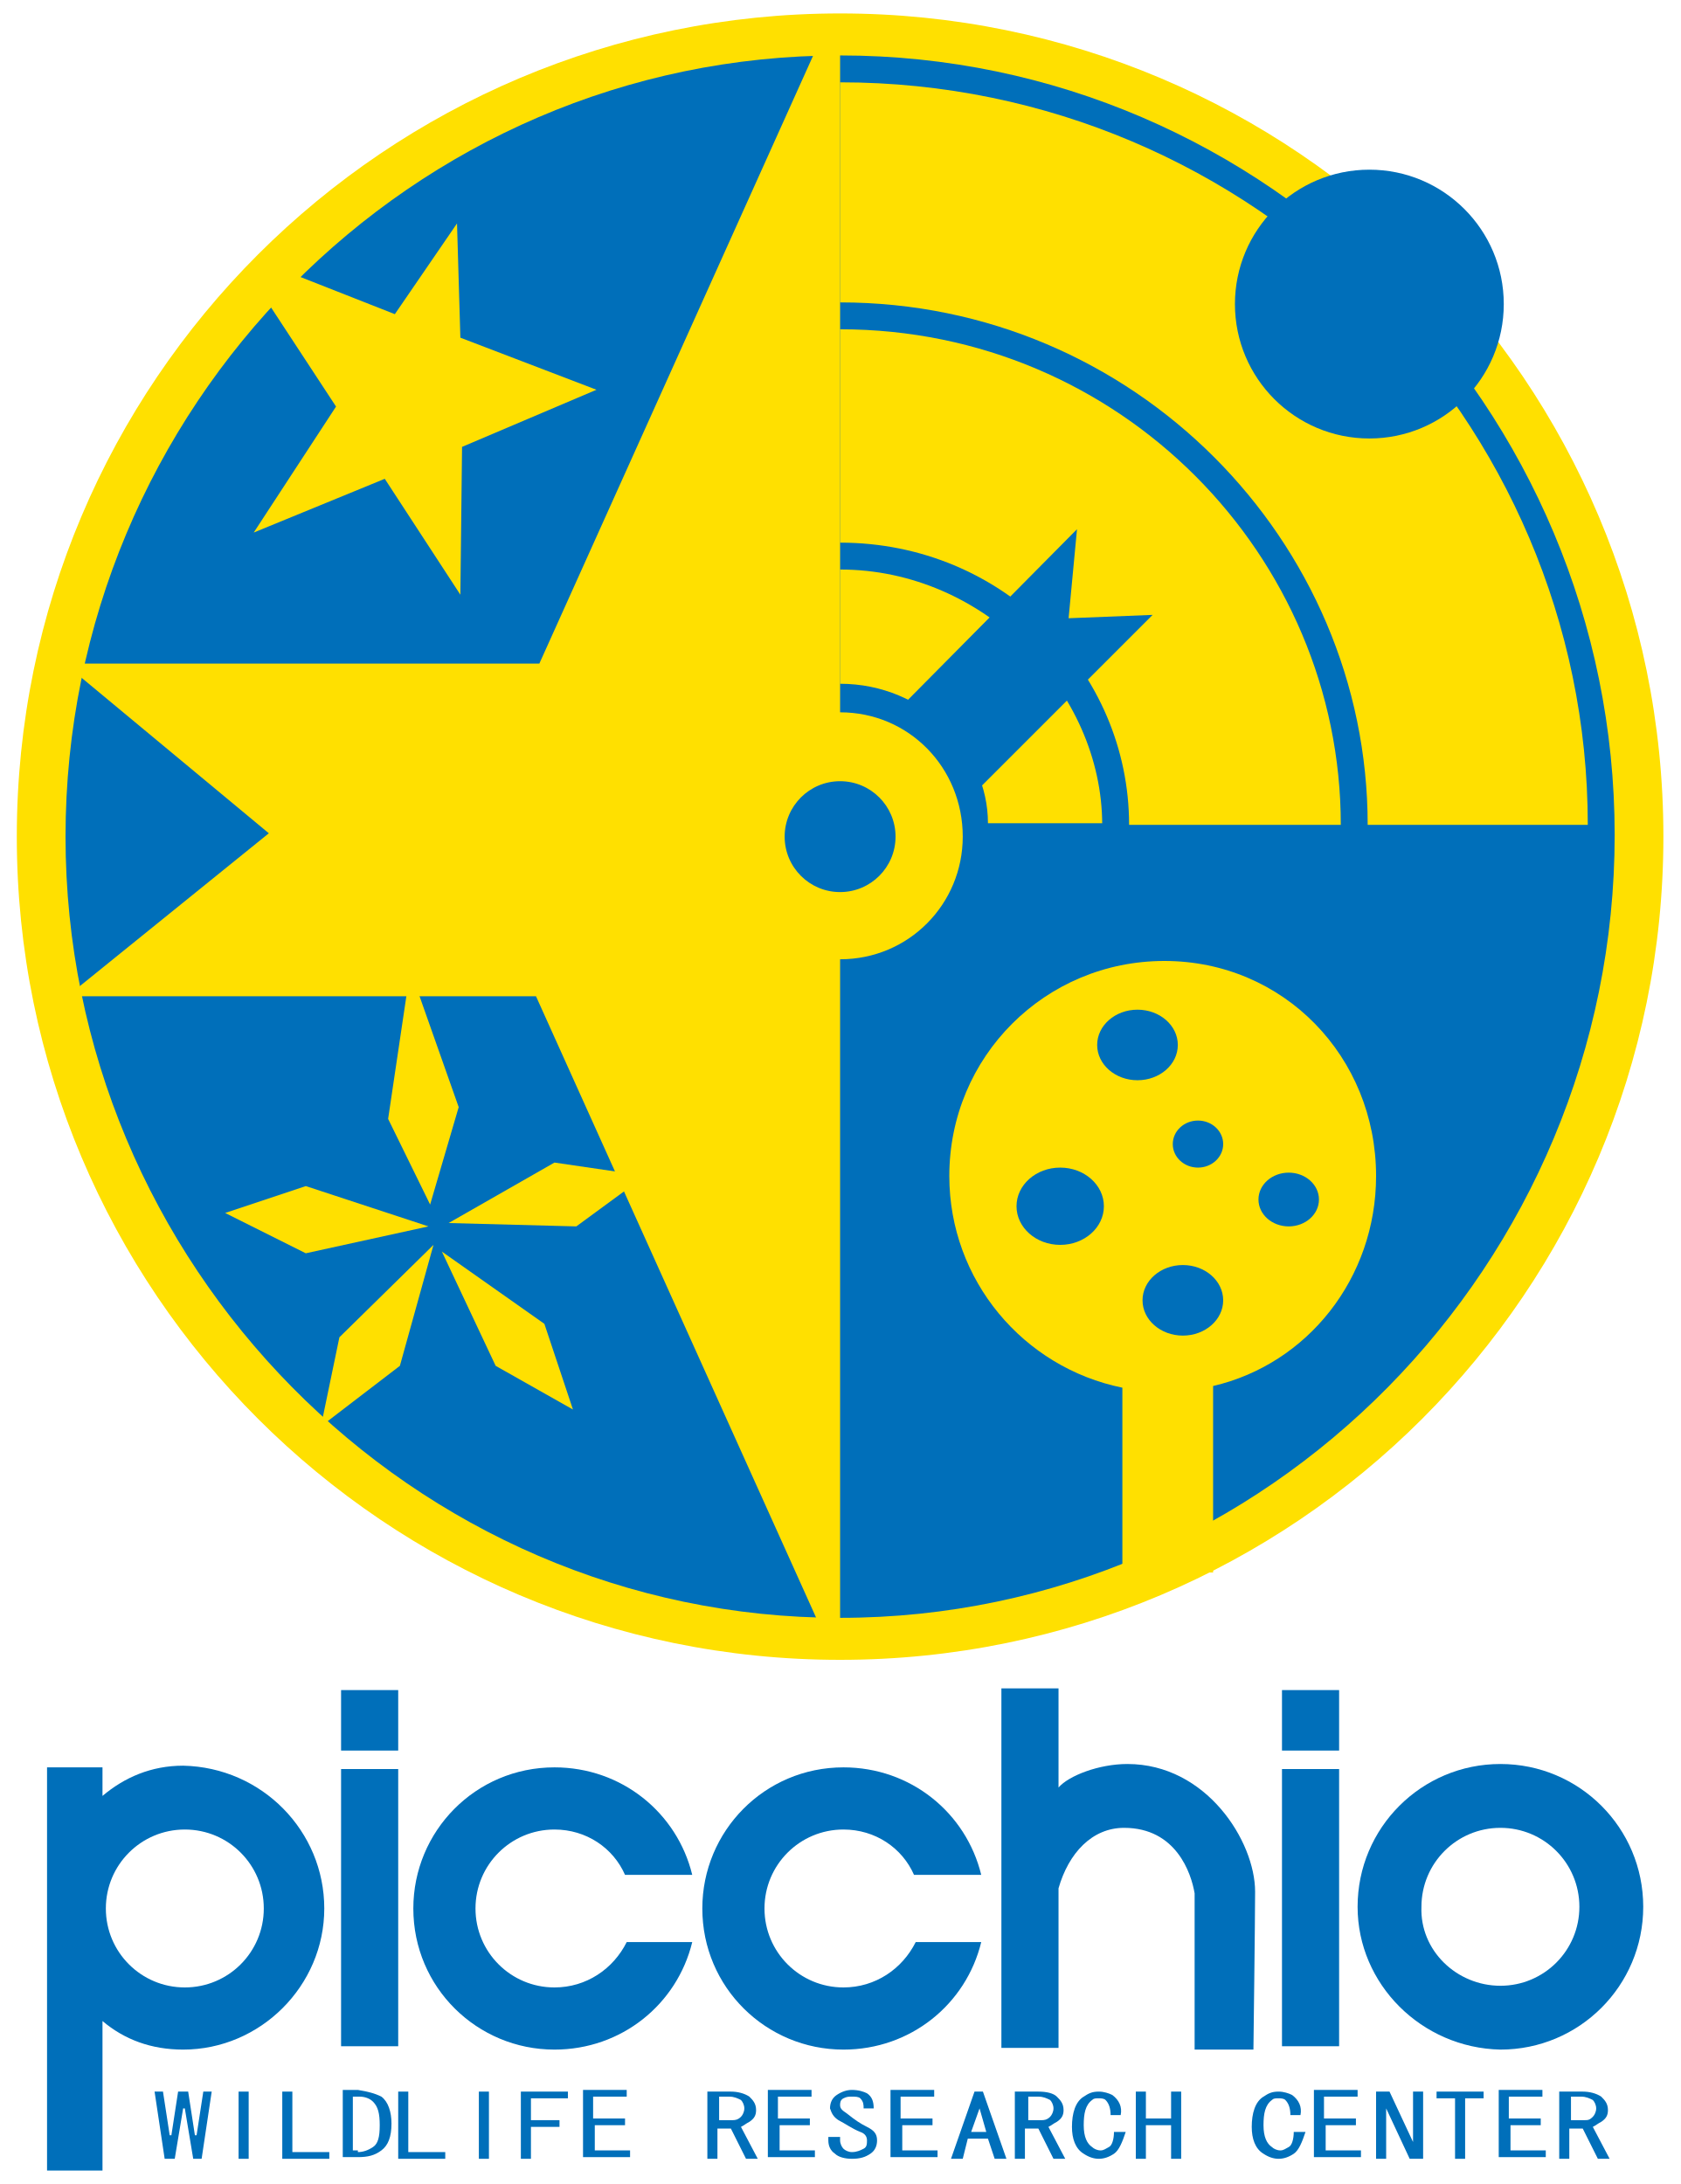
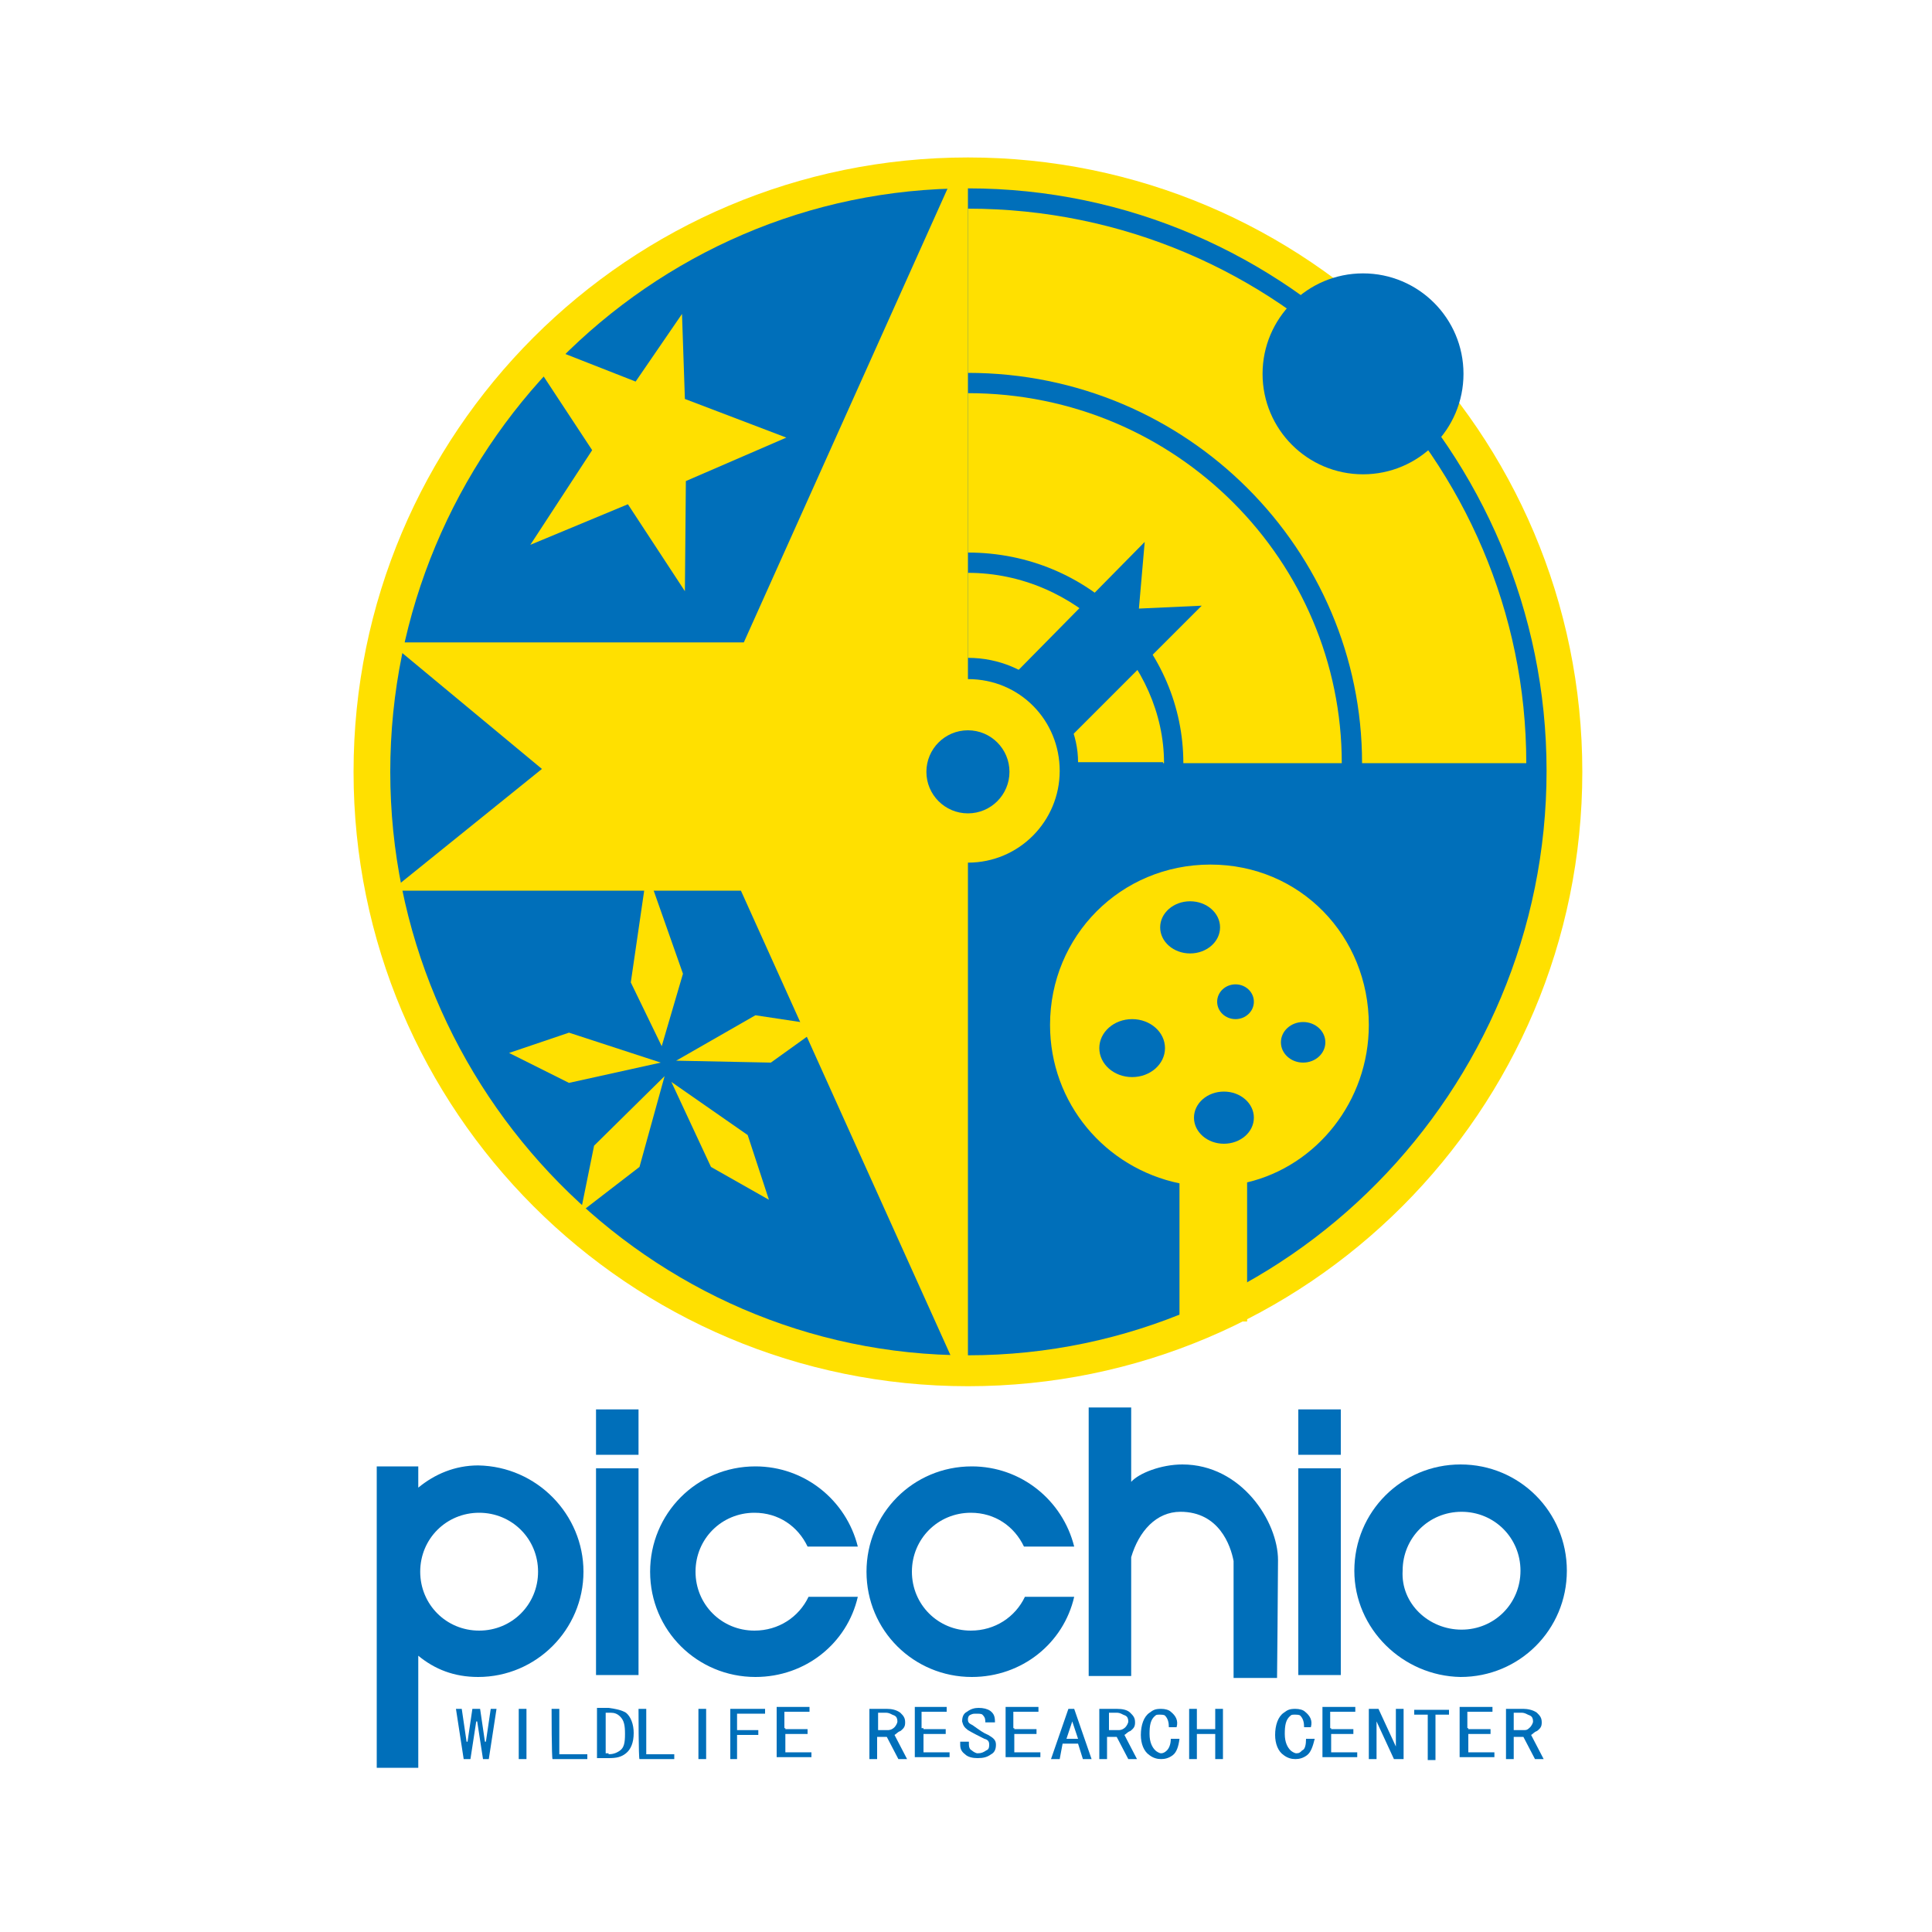
- <svg xmlns="http://www.w3.org/2000/svg" version="1.1" id="レイヤー_1" x="0px" y="0px" viewBox="0 0 100 130" style="enable-background:new 0 0 100 130;" xml:space="preserve">
+ <svg xmlns="http://www.w3.org/2000/svg" version="1.1" id="レイヤー_1" x="0px" y="0px" viewBox="0 0 200 200" style="enable-background:new 0 0 200 200;" xml:space="preserve">
  <style type="text/css">
	.st0{fill:#FFE000;}
	.st1{fill:#006FBA;}
</style>
  <g>
-     <circle class="st0" cx="50" cy="49.8" r="49" />
-     <path class="st1" d="M50,96.3c25.5,0,46.1-21.1,46.1-46.6C96.1,24.3,75.5,3.3,50,3.3S3.9,24.3,3.9,49.8C3.9,75.2,24.5,96.3,50,96.3   z" />
-     <polygon class="st0" points="24.2,59.2 23.1,66.6 25.6,71.7 27.3,65.9 24.9,59.1  " />
-     <polygon class="st0" points="26.7,72.8 33,69.2 37.1,69.8 37.3,70.8 34.3,73  " />
-     <polygon class="st0" points="26.3,74.5 29.5,81.3 34.1,83.9 32.4,78.8  " />
-     <polygon class="st0" points="19.1,84.9 20.2,79.6 25.8,74.1 23.8,81.3  " />
-     <polygon class="st0" points="25.5,73 18.2,70.6 13.4,72.2 18.2,74.6  " />
-     <path class="st0" d="M50,42.4L50,42.4V2.3l-1.4,0.2l-0.2,0.8L32.1,39.5H4.7l-0.5,0.3l11.8,9.8L4.5,58.9l0.1,0.4h27.3l17.4,38.6H50   V57.1l0,0c4.1,0,7.3-3.3,7.3-7.3C57.3,45.7,54.1,42.4,50,42.4z" />
-     <polygon class="st0" points="16,18.1 20,24.2 15.1,31.7 22.9,28.5 27.4,35.4 27.5,26.6 35.5,23.2 27.4,20.1 27.2,13.3 23.5,18.7    17.4,16.3  " />
-     <path class="st0" d="M81.9,70c0-7.1-5.5-12.8-12.6-12.8c-7.1,0-12.8,5.7-12.8,12.8c0,6.2,4.4,11.4,10.3,12.6v11h5.4V82.5   C77.8,81.2,81.9,76.1,81.9,70z" />
-     <path class="st0" d="M65.6,49.1c0-7.9-7-15.2-15.6-15.2v6.8c5,0,8.8,4,8.8,8.3H65.6z" />
-     <path class="st0" d="M50,19.6c16.7,0,29.8,13.5,29.8,29.5H67.2c0-9.1-7.5-16.8-17.2-16.8V19.6z" />
-     <path class="st0" d="M50,18c17.5,0,31.4,14.2,31.4,31.1h13.1C94.5,25,74.7,4.9,50,4.9V18z" />
-     <circle class="st1" cx="81.5" cy="18.1" r="8" />
-     <ellipse class="st1" cx="70.4" cy="77.4" rx="2.4" ry="2.1" />
-     <ellipse class="st1" cx="67.7" cy="62.2" rx="2.4" ry="2.1" />
-     <ellipse class="st1" cx="63.1" cy="71.8" rx="2.6" ry="2.3" />
-     <ellipse class="st1" cx="71.3" cy="68.1" rx="1.5" ry="1.4" />
-     <ellipse class="st1" cx="76.7" cy="71.4" rx="1.8" ry="1.6" />
-     <polygon class="st1" points="53.7,42 64.1,31.5 63.6,36.8 68.6,36.6 58.1,47.1  " />
-     <circle class="st1" cx="50" cy="49.8" r="3.3" />
-     <path class="st1" d="M19.3,113.6c0,4.6-3.8,8.4-8.4,8.4c-1.9,0-3.5-0.6-4.8-1.7v8.9H2.8v-24h3.3v1.7c1.3-1.1,2.9-1.8,4.8-1.8   C15.6,105.2,19.3,109,19.3,113.6z M11,118.3c2.6,0,4.7-2.1,4.7-4.7c0-2.6-2.1-4.7-4.7-4.7c-2.6,0-4.7,2.1-4.7,4.7   C6.3,116.2,8.4,118.3,11,118.3z" />
-     <path class="st1" d="M80.8,113.5c0-4.7,3.8-8.5,8.5-8.5c4.7,0,8.5,3.8,8.5,8.5c0,4.7-3.8,8.5-8.5,8.5   C84.6,121.9,80.8,118.1,80.8,113.5z M89.3,118.2c2.6,0,4.7-2.1,4.7-4.7c0-2.6-2.1-4.7-4.7-4.7c-2.6,0-4.7,2.1-4.7,4.7   C84.5,116.1,86.7,118.2,89.3,118.2z" />
-     <rect x="20.3" y="105.3" class="st1" width="3.4" height="16.5" />
-     <rect x="20.3" y="100.6" class="st1" width="3.4" height="3.6" />
-     <rect x="76.3" y="105.3" class="st1" width="3.4" height="16.5" />
-     <rect x="76.3" y="100.6" class="st1" width="3.4" height="3.6" />
-     <path class="st1" d="M37.3,115.6c-0.8,1.6-2.4,2.7-4.3,2.7c-2.6,0-4.7-2.1-4.7-4.7c0-2.6,2.1-4.7,4.7-4.7c1.9,0,3.5,1.1,4.2,2.7h4   c-0.9-3.7-4.2-6.4-8.2-6.4c-4.7,0-8.4,3.8-8.4,8.4c0,4.7,3.8,8.4,8.4,8.4c4,0,7.3-2.7,8.2-6.4H37.3z" />
-     <path class="st1" d="M54.5,115.6c-0.8,1.6-2.4,2.7-4.3,2.7c-2.6,0-4.7-2.1-4.7-4.7c0-2.6,2.1-4.7,4.7-4.7c1.9,0,3.5,1.1,4.2,2.7h4   c-0.9-3.7-4.2-6.4-8.2-6.4c-4.7,0-8.4,3.8-8.4,8.4c0,4.7,3.8,8.4,8.4,8.4c4,0,7.3-2.7,8.2-6.4H54.5z" />
-     <path class="st1" d="M67.1,105c-1.7,0-3.5,0.7-4.1,1.4v-5.9h-3.4v21.4H63v-9.5c0.6-2.1,2-3.6,3.9-3.6c3.1,0,4,2.7,4.2,3.9v9.3h3.5   c0,0,0.1-7.8,0.1-9.4C74.7,109.6,71.8,105,67.1,105z" />
-     <path class="st1" d="M9.2,124.5h0.5l0.4,2.6h0.1l0.4-2.6h0.6l0.4,2.6h0.1l0.4-2.6h0.5l-0.6,4h-0.5l-0.5-3h-0.1l-0.5,3H9.8   L9.2,124.5z" />
-     <path class="st1" d="M14.8,124.5v4h-0.6v-4H14.8z" />
-     <path class="st1" d="M16.8,124.5h0.6v3.6h2.2v0.4h-2.8V124.5z" />
-     <path class="st1" d="M22.7,124.8c0.4,0.3,0.6,0.9,0.6,1.6c0,0.8-0.2,1.3-0.6,1.6c-0.4,0.3-0.8,0.4-1.4,0.4h-0.9v-4h0.9   C21.9,124.5,22.3,124.6,22.7,124.8z M21.3,128.1c0.3,0,0.6-0.1,0.9-0.3c0.3-0.2,0.4-0.6,0.4-1.3c0-0.7-0.1-1.1-0.4-1.4   c-0.2-0.2-0.5-0.3-0.8-0.3H21v3.2H21.3z" />
-     <path class="st1" d="M23.7,124.5h0.6v3.6h2.2v0.4h-2.8V124.5z" />
-     <path class="st1" d="M29.1,124.5v4h-0.6v-4H29.1z" />
-     <path class="st1" d="M31,128.5v-4h2.8v0.4h-2.2v1.3h1.7v0.4h-1.7v1.9H31z" />
-     <path class="st1" d="M35.4,126.1h1.8v0.4h-1.8v1.5h2.1v0.4h-2.8v-4h2.6v0.4h-2V126.1z" />
-     <path class="st1" d="M44.6,124.8c0.2,0.2,0.4,0.4,0.4,0.8c0,0.3-0.1,0.5-0.4,0.7c-0.2,0.1-0.3,0.2-0.5,0.3l1,1.9h-0.7l-0.9-1.8   h-0.8v1.8h-0.6v-4h1.4C43.9,124.5,44.3,124.6,44.6,124.8z M44.1,126c0.1-0.1,0.2-0.3,0.2-0.5c0-0.2-0.1-0.4-0.2-0.5   c-0.2-0.1-0.4-0.2-0.7-0.2h-0.6v1.4h0.8C43.7,126.2,43.9,126.2,44.1,126z" />
-     <path class="st1" d="M46.4,126.1h1.8v0.4h-1.8v1.5h2.1v0.4h-2.8v-4h2.6v0.4h-2V126.1z" />
-     <path class="st1" d="M51.6,126.6c0.4,0.2,0.6,0.4,0.6,0.8c0,0.3-0.1,0.6-0.4,0.8c-0.3,0.2-0.6,0.3-1.1,0.3c-0.4,0-0.8-0.1-1-0.3   c-0.3-0.2-0.4-0.5-0.4-0.8v-0.2H50v0.2c0,0.2,0.1,0.4,0.2,0.5c0.1,0.1,0.3,0.2,0.5,0.2c0.3,0,0.5-0.1,0.7-0.2   c0.2-0.1,0.2-0.3,0.2-0.5c0-0.2-0.1-0.4-0.4-0.5c-0.5-0.2-0.9-0.5-1.3-0.7c-0.3-0.2-0.4-0.4-0.5-0.7c0-0.3,0.1-0.6,0.4-0.8   c0.3-0.2,0.6-0.3,0.9-0.3c0.4,0,0.7,0.1,0.9,0.2c0.3,0.2,0.4,0.5,0.4,0.9h-0.6c0-0.2,0-0.4-0.2-0.6c-0.1-0.1-0.3-0.1-0.5-0.1   c-0.2,0-0.3,0-0.5,0.1c-0.2,0.1-0.2,0.3-0.2,0.4c0,0.2,0.1,0.3,0.4,0.5C50.9,126.2,51.2,126.4,51.6,126.6z" />
-     <path class="st1" d="M53.7,126.1h1.8v0.4h-1.8v1.5h2.1v0.4h-2.8v-4h2.6v0.4h-2V126.1z" />
-     <path class="st1" d="M57.3,128.5h-0.7l1.4-4h0.5l1.4,4h-0.7l-0.4-1.2h-1.2L57.3,128.5z M58.3,125.5L58.3,125.5l-0.5,1.4h0.9   L58.3,125.5z" />
-     <path class="st1" d="M62.9,124.8c0.2,0.2,0.4,0.4,0.4,0.8c0,0.3-0.1,0.5-0.4,0.7c-0.2,0.1-0.3,0.2-0.5,0.3l1,1.9h-0.7l-0.9-1.8   h-0.8v1.8h-0.6v-4h1.4C62.3,124.5,62.7,124.6,62.9,124.8z M62.5,126c0.1-0.1,0.2-0.3,0.2-0.5c0-0.2-0.1-0.4-0.2-0.5   c-0.2-0.1-0.4-0.2-0.7-0.2h-0.6v1.4h0.8C62.1,126.2,62.3,126.2,62.5,126z" />
-     <path class="st1" d="M66.3,128.2c-0.3,0.2-0.6,0.3-0.9,0.3c-0.3,0-0.6-0.1-0.9-0.3c-0.5-0.3-0.7-0.9-0.7-1.6c0-0.8,0.2-1.5,0.7-1.8   c0.3-0.2,0.5-0.3,0.9-0.3c0.3,0,0.6,0.1,0.8,0.2c0.4,0.3,0.6,0.7,0.5,1.2h-0.6c0-0.4-0.1-0.7-0.3-0.9c-0.1-0.1-0.3-0.1-0.4-0.1   c-0.2,0-0.3,0-0.4,0.1c-0.4,0.3-0.5,0.8-0.5,1.5c0,0.7,0.2,1.1,0.5,1.3c0.1,0.1,0.3,0.2,0.5,0.2c0.2,0,0.3-0.1,0.5-0.2   c0.2-0.1,0.3-0.5,0.3-0.9h0.7C66.8,127.5,66.6,128,66.3,128.2z" />
-     <path class="st1" d="M67.6,128.5v-4h0.6v1.6h1.5v-1.6h0.6v4h-0.6v-1v-1h-1.5v2H67.6z" />
-     <path class="st1" d="M77,128.2c-0.3,0.2-0.6,0.3-0.9,0.3c-0.3,0-0.6-0.1-0.9-0.3c-0.5-0.3-0.7-0.9-0.7-1.6c0-0.8,0.2-1.5,0.7-1.8   c0.3-0.2,0.5-0.3,0.9-0.3c0.3,0,0.6,0.1,0.8,0.2c0.4,0.3,0.6,0.7,0.5,1.2h-0.6c0-0.4-0.1-0.7-0.3-0.9c-0.1-0.1-0.3-0.1-0.4-0.1   c-0.2,0-0.3,0-0.4,0.1c-0.4,0.3-0.5,0.8-0.5,1.5c0,0.7,0.2,1.1,0.5,1.3c0.1,0.1,0.3,0.2,0.5,0.2c0.2,0,0.3-0.1,0.5-0.2   c0.2-0.1,0.3-0.5,0.3-0.9h0.7C77.5,127.5,77.3,128,77,128.2z" />
-     <path class="st1" d="M78.9,126.1h1.8v0.4h-1.8v1.5h2.1v0.4h-2.8v-4h2.6v0.4h-2V126.1z" />
-     <path class="st1" d="M84.7,124.5v4h-0.8l-1.4-3h0v3h-0.6v-4h0.8l1.4,3h0v-3H84.7z" />
-     <path class="st1" d="M86.6,128.5v-1.8v-1.8h-1.1v-0.4h2.8v0.4h-1.1v3.6H86.6z" />
-     <path class="st1" d="M89.9,126.1h1.8v0.4h-1.8v1.5H92v0.4h-2.8v-4h2.6v0.4h-2V126.1z" />
-     <path class="st1" d="M95.3,124.8c0.2,0.2,0.4,0.4,0.4,0.8c0,0.3-0.1,0.5-0.4,0.7c-0.2,0.1-0.3,0.2-0.5,0.3l1,1.9h-0.7l-0.9-1.8   h-0.8v1.8h-0.6v-4h1.4C94.6,124.5,95,124.6,95.3,124.8z M94.8,126c0.1-0.1,0.2-0.3,0.2-0.5c0-0.2-0.1-0.4-0.2-0.5   c-0.2-0.1-0.4-0.2-0.7-0.2h-0.6v1.4h0.8C94.5,126.2,94.6,126.2,94.8,126z" />
+     <circle class="st0" cx="100.2" cy="79.9" r="63.6" />
+     <path class="st1" d="M100.2,140.3c33.1,0,59.9-27.4,59.9-60.5c0-33-26.8-60.3-59.9-60.3S40.4,46.8,40.4,79.9   C40.4,112.9,67.1,140.3,100.2,140.3z" />
+     <polygon class="st0" points="66.7,92.1 65.3,101.7 68.5,108.3 70.7,100.8 67.6,92  " />
+     <polygon class="st0" points="70,109.8 78.2,105.1 83.5,105.9 83.7,107.2 79.8,110  " />
+     <polygon class="st0" points="69.5,112 73.6,120.8 79.6,124.2 77.4,117.5  " />
+     <polygon class="st0" points="60.1,125.5 61.5,118.6 68.8,111.4 66.2,120.8  " />
+     <polygon class="st0" points="68.4,110 58.9,106.9 52.7,109 58.9,112.1  " />
+     <path class="st0" d="M100.2,70.3L100.2,70.3V18.2l-1.8,0.3l-0.3,1L77,66.5H41.4l-0.6,0.4l15.3,12.7L41.1,91.7l0.1,0.5h35.5   l22.6,50.1h0.9v-53l0,0c5.3,0,9.5-4.3,9.5-9.5C109.7,74.6,105.6,70.3,100.2,70.3z" />
+     <polygon class="st0" points="56.1,38.7 61.3,46.6 54.9,56.4 65,52.2 70.9,61.2 71,49.8 81.4,45.3 70.9,41.3 70.6,32.5 65.8,39.5    57.9,36.4  " />
+     <path class="st0" d="M141.7,106.1c0-9.2-7.1-16.6-16.4-16.6s-16.6,7.4-16.6,16.6c0,8.1,5.7,14.8,13.4,16.4v14.3h7v-14.4   C136.3,120.7,141.7,114,141.7,106.1z" />
+     <path class="st0" d="M120.5,79c0-10.3-9.1-19.7-20.3-19.7v8.8c6.5,0,11.4,5.2,11.4,10.8h8.8V79z" />
+     <path class="st0" d="M100.2,40.7c21.7,0,38.7,17.5,38.7,38.3h-16.4c0-11.8-9.7-21.8-22.3-21.8C100.2,57.2,100.2,40.7,100.2,40.7z" />
+     <path class="st0" d="M100.2,38.6C123,38.6,141,57,141,79h17c0-31.3-25.7-57.4-57.8-57.4V38.6z" />
+     <circle class="st1" cx="141.1" cy="38.7" r="10.4" />
+     <ellipse class="st1" cx="126.7" cy="115.7" rx="3.1" ry="2.7" />
+     <ellipse class="st1" cx="123.2" cy="96" rx="3.1" ry="2.7" />
+     <ellipse class="st1" cx="117.2" cy="108.5" rx="3.4" ry="3" />
+     <ellipse class="st1" cx="127.9" cy="103.7" rx="1.9" ry="1.8" />
+     <ellipse class="st1" cx="134.9" cy="107.9" rx="2.3" ry="2.1" />
+     <polygon class="st1" points="105,69.8 118.5,56.1 117.9,63 124.4,62.7 110.7,76.4  " />
+     <circle class="st1" cx="100.2" cy="79.9" r="4.3" />
+     <path class="st1" d="M60.4,162.7c0,6-4.9,10.9-10.9,10.9c-2.5,0-4.5-0.8-6.2-2.2V183h-4.3v-31.2h4.3v2.2c1.7-1.4,3.8-2.3,6.2-2.3   C55.6,151.8,60.4,156.8,60.4,162.7z M49.6,168.8c3.4,0,6.1-2.7,6.1-6.1c0-3.4-2.7-6.1-6.1-6.1c-3.4,0-6.1,2.7-6.1,6.1   S46.2,168.8,49.6,168.8z" />
+     <path class="st1" d="M140.2,162.6c0-6.1,4.9-11,11-11c6.1,0,11,4.9,11,11s-4.9,11-11,11C145.2,173.5,140.2,168.6,140.2,162.6z    M151.3,168.7c3.4,0,6.1-2.7,6.1-6.1s-2.7-6.1-6.1-6.1c-3.4,0-6.1,2.7-6.1,6.1C145,166,147.9,168.7,151.3,168.7z" />
+     <rect x="61.7" y="152" class="st1" width="4.4" height="21.4" />
+     <rect x="61.7" y="145.9" class="st1" width="4.4" height="4.7" />
+     <rect x="134.4" y="152" class="st1" width="4.4" height="21.4" />
+     <rect x="134.4" y="145.9" class="st1" width="4.4" height="4.7" />
+     <path class="st1" d="M83.7,165.3c-1,2.1-3.1,3.5-5.6,3.5c-3.4,0-6.1-2.7-6.1-6.1c0-3.4,2.7-6.1,6.1-6.1c2.5,0,4.5,1.4,5.5,3.5h5.2   c-1.2-4.8-5.5-8.3-10.6-8.3c-6.1,0-10.9,4.9-10.9,10.9c0,6.1,4.9,10.9,10.9,10.9c5.2,0,9.5-3.5,10.6-8.3H83.7z" />
+     <path class="st1" d="M106.1,165.3c-1,2.1-3.1,3.5-5.6,3.5c-3.4,0-6.1-2.7-6.1-6.1c0-3.4,2.7-6.1,6.1-6.1c2.5,0,4.5,1.4,5.5,3.5h5.2   c-1.2-4.8-5.5-8.3-10.6-8.3c-6.1,0-10.9,4.9-10.9,10.9c0,6.1,4.9,10.9,10.9,10.9c5.2,0,9.5-3.5,10.6-8.3H106.1z" />
+     <path class="st1" d="M122.4,151.6c-2.2,0-4.5,0.9-5.3,1.8v-7.7h-4.4v27.8h4.4v-12.3c0.8-2.7,2.6-4.7,5.1-4.7c4,0,5.2,3.5,5.5,5.1   v12.1h4.5c0,0,0.1-10.1,0.1-12.2C132.3,157.5,128.5,151.6,122.4,151.6z" />
+     <path class="st1" d="M47.2,176.9h0.6l0.5,3.4h0.1l0.5-3.4h0.8l0.5,3.4h0.1l0.5-3.4h0.6l-0.8,5.2h-0.6l-0.6-3.9h-0.1l-0.6,3.9H48   L47.2,176.9z" />
+     <path class="st1" d="M54.5,176.9v5.2h-0.8v-5.2H54.5z" />
+     <path class="st1" d="M57.1,176.9h0.8v4.7h2.9v0.5h-3.6C57.1,182.1,57.1,176.9,57.1,176.9z" />
+     <path class="st1" d="M64.8,177.3c0.5,0.4,0.8,1.2,0.8,2.1c0,1-0.3,1.7-0.8,2.1c-0.5,0.4-1,0.5-1.8,0.5h-1.2v-5.2H63   C63.7,176.9,64.3,177,64.8,177.3z M63,181.6c0.4,0,0.8-0.1,1.2-0.4c0.4-0.3,0.5-0.8,0.5-1.7s-0.1-1.4-0.5-1.8   c-0.3-0.3-0.6-0.4-1-0.4h-0.5v4.2H63V181.6z" />
+     <path class="st1" d="M66.1,176.9h0.8v4.7h2.9v0.5h-3.6C66.1,182.1,66.1,176.9,66.1,176.9z" />
+     <path class="st1" d="M73.1,176.9v5.2h-0.8v-5.2H73.1z" />
+     <path class="st1" d="M75.6,182.1v-5.2h3.6v0.5h-2.9v1.7h2.2v0.5h-2.2v2.5H75.6z" />
+     <path class="st1" d="M81.3,179h2.3v0.5h-2.3v1.9H84v0.5h-3.6v-5.2h3.4v0.5h-2.6v1.7H81.3z" />
+     <path class="st1" d="M93.2,177.3c0.3,0.3,0.5,0.5,0.5,1c0,0.4-0.1,0.6-0.5,0.9c-0.3,0.1-0.4,0.3-0.6,0.4l1.3,2.5H93l-1.2-2.3h-1   v2.3H90v-5.2h1.8C92.3,176.9,92.8,177,93.2,177.3z M92.6,178.8c0.1-0.1,0.3-0.4,0.3-0.6c0-0.3-0.1-0.5-0.3-0.6   c-0.3-0.1-0.5-0.3-0.9-0.3h-0.8v1.8h1C92,179.1,92.3,179.1,92.6,178.8z" />
+     <path class="st1" d="M95.6,179h2.3v0.5h-2.3v1.9h2.7v0.5h-3.6v-5.2H98v0.5h-2.6v1.7H95.6z" />
+     <path class="st1" d="M102.3,179.6c0.5,0.3,0.8,0.5,0.8,1c0,0.4-0.1,0.8-0.5,1c-0.4,0.3-0.8,0.4-1.4,0.4c-0.5,0-1-0.1-1.3-0.4   c-0.4-0.3-0.5-0.6-0.5-1v-0.3h0.9v0.3c0,0.3,0.1,0.5,0.3,0.6c0.1,0.1,0.4,0.3,0.6,0.3c0.4,0,0.6-0.1,0.9-0.3   c0.3-0.1,0.3-0.4,0.3-0.6c0-0.3-0.1-0.5-0.5-0.6c-0.6-0.3-1.2-0.6-1.7-0.9c-0.4-0.3-0.5-0.5-0.6-0.9c0-0.4,0.1-0.8,0.5-1   c0.4-0.3,0.8-0.4,1.2-0.4c0.5,0,0.9,0.1,1.2,0.3c0.4,0.3,0.5,0.6,0.5,1.2H102c0-0.3,0-0.5-0.3-0.8c-0.1-0.1-0.4-0.1-0.6-0.1   c-0.3,0-0.4,0-0.6,0.1c-0.3,0.1-0.3,0.4-0.3,0.5c0,0.3,0.1,0.4,0.5,0.6C101.4,179.1,101.8,179.4,102.3,179.6z" />
+     <path class="st1" d="M105,179h2.3v0.5H105v1.9h2.7v0.5h-3.6v-5.2h3.4v0.5h-2.6v1.7H105z" />
+     <path class="st1" d="M109.7,182.1h-0.9l1.8-5.2h0.6l1.8,5.2h-0.9l-0.5-1.6h-1.6L109.7,182.1z M111,178.2L111,178.2l-0.6,1.8h1.2   L111,178.2z" />
+     <path class="st1" d="M117,177.3c0.3,0.3,0.5,0.5,0.5,1c0,0.4-0.1,0.6-0.5,0.9c-0.3,0.1-0.4,0.3-0.6,0.4l1.3,2.5h-0.9l-1.2-2.3h-1   v2.3h-0.8v-5.2h1.8C116.2,176.9,116.7,177,117,177.3z M116.5,178.8c0.1-0.1,0.3-0.4,0.3-0.6c0-0.3-0.1-0.5-0.3-0.6   c-0.3-0.1-0.5-0.3-0.9-0.3h-0.8v1.8h1C115.9,179.1,116.2,179.1,116.5,178.8z" />
+     <path class="st1" d="M121.4,181.7c-0.4,0.3-0.8,0.4-1.2,0.4c-0.4,0-0.8-0.1-1.2-0.4c-0.6-0.4-0.9-1.2-0.9-2.1c0-1,0.3-1.9,0.9-2.3   c0.4-0.3,0.6-0.4,1.2-0.4c0.4,0,0.8,0.1,1,0.3c0.5,0.4,0.8,0.9,0.6,1.6h-0.8c0-0.5-0.1-0.9-0.4-1.2c-0.1-0.1-0.4-0.1-0.5-0.1   c-0.3,0-0.4,0-0.5,0.1c-0.5,0.4-0.6,1-0.6,1.9c0,0.9,0.3,1.4,0.6,1.7c0.1,0.1,0.4,0.3,0.6,0.3s0.4-0.1,0.6-0.3s0.4-0.6,0.4-1.2h0.9   C122,180.8,121.8,181.4,121.4,181.7z" />
+     <path class="st1" d="M123.1,182.1v-5.2h0.8v2.1h1.9v-2.1h0.8v5.2h-0.8v-1.3v-1.3h-1.9v2.6H123.1z" />
+     <path class="st1" d="M135.3,181.7c-0.4,0.3-0.8,0.4-1.2,0.4s-0.8-0.1-1.2-0.4c-0.6-0.4-0.9-1.2-0.9-2.1c0-1,0.3-1.9,0.9-2.3   c0.4-0.3,0.6-0.4,1.2-0.4c0.4,0,0.8,0.1,1,0.3c0.5,0.4,0.8,0.9,0.6,1.6H135c0-0.5-0.1-0.9-0.4-1.2c-0.1-0.1-0.4-0.1-0.5-0.1   c-0.3,0-0.4,0-0.5,0.1c-0.5,0.4-0.6,1-0.6,1.9c0,0.9,0.3,1.4,0.6,1.7c0.1,0.1,0.4,0.3,0.6,0.3c0.3,0,0.4-0.1,0.6-0.3   c0.3-0.1,0.4-0.6,0.4-1.2h0.9C135.9,180.8,135.7,181.4,135.3,181.7z" />
+     <path class="st1" d="M137.8,179h2.3v0.5h-2.3v1.9h2.7v0.5h-3.6v-5.2h3.4v0.5h-2.6v1.7H137.8z" />
+     <path class="st1" d="M145.3,176.9v5.2h-1l-1.8-3.9l0,0v3.9h-0.8v-5.2h1l1.8,3.9l0,0v-3.9H145.3z" />
+     <path class="st1" d="M147.8,182.1v-2.3v-2.3h-1.4v-0.5h3.6v0.5h-1.4v4.7H147.8z" />
+     <path class="st1" d="M152,179h2.3v0.5H152v1.9h2.7v0.5h-3.6v-5.2h3.4v0.5h-2.6v1.7H152z" />
+     <path class="st1" d="M159.1,177.3c0.3,0.3,0.5,0.5,0.5,1c0,0.4-0.1,0.6-0.5,0.9c-0.3,0.1-0.4,0.3-0.6,0.4l1.3,2.5h-0.9l-1.2-2.3h-1   v2.3h-0.8v-5.2h1.8C158.1,176.9,158.7,177,159.1,177.3z M158.4,178.8c0.1-0.1,0.3-0.4,0.3-0.6c0-0.3-0.1-0.5-0.3-0.6   c-0.3-0.1-0.5-0.3-0.9-0.3h-0.8v1.8h1C158,179.1,158.1,179.1,158.4,178.8z" />
  </g>
</svg>
